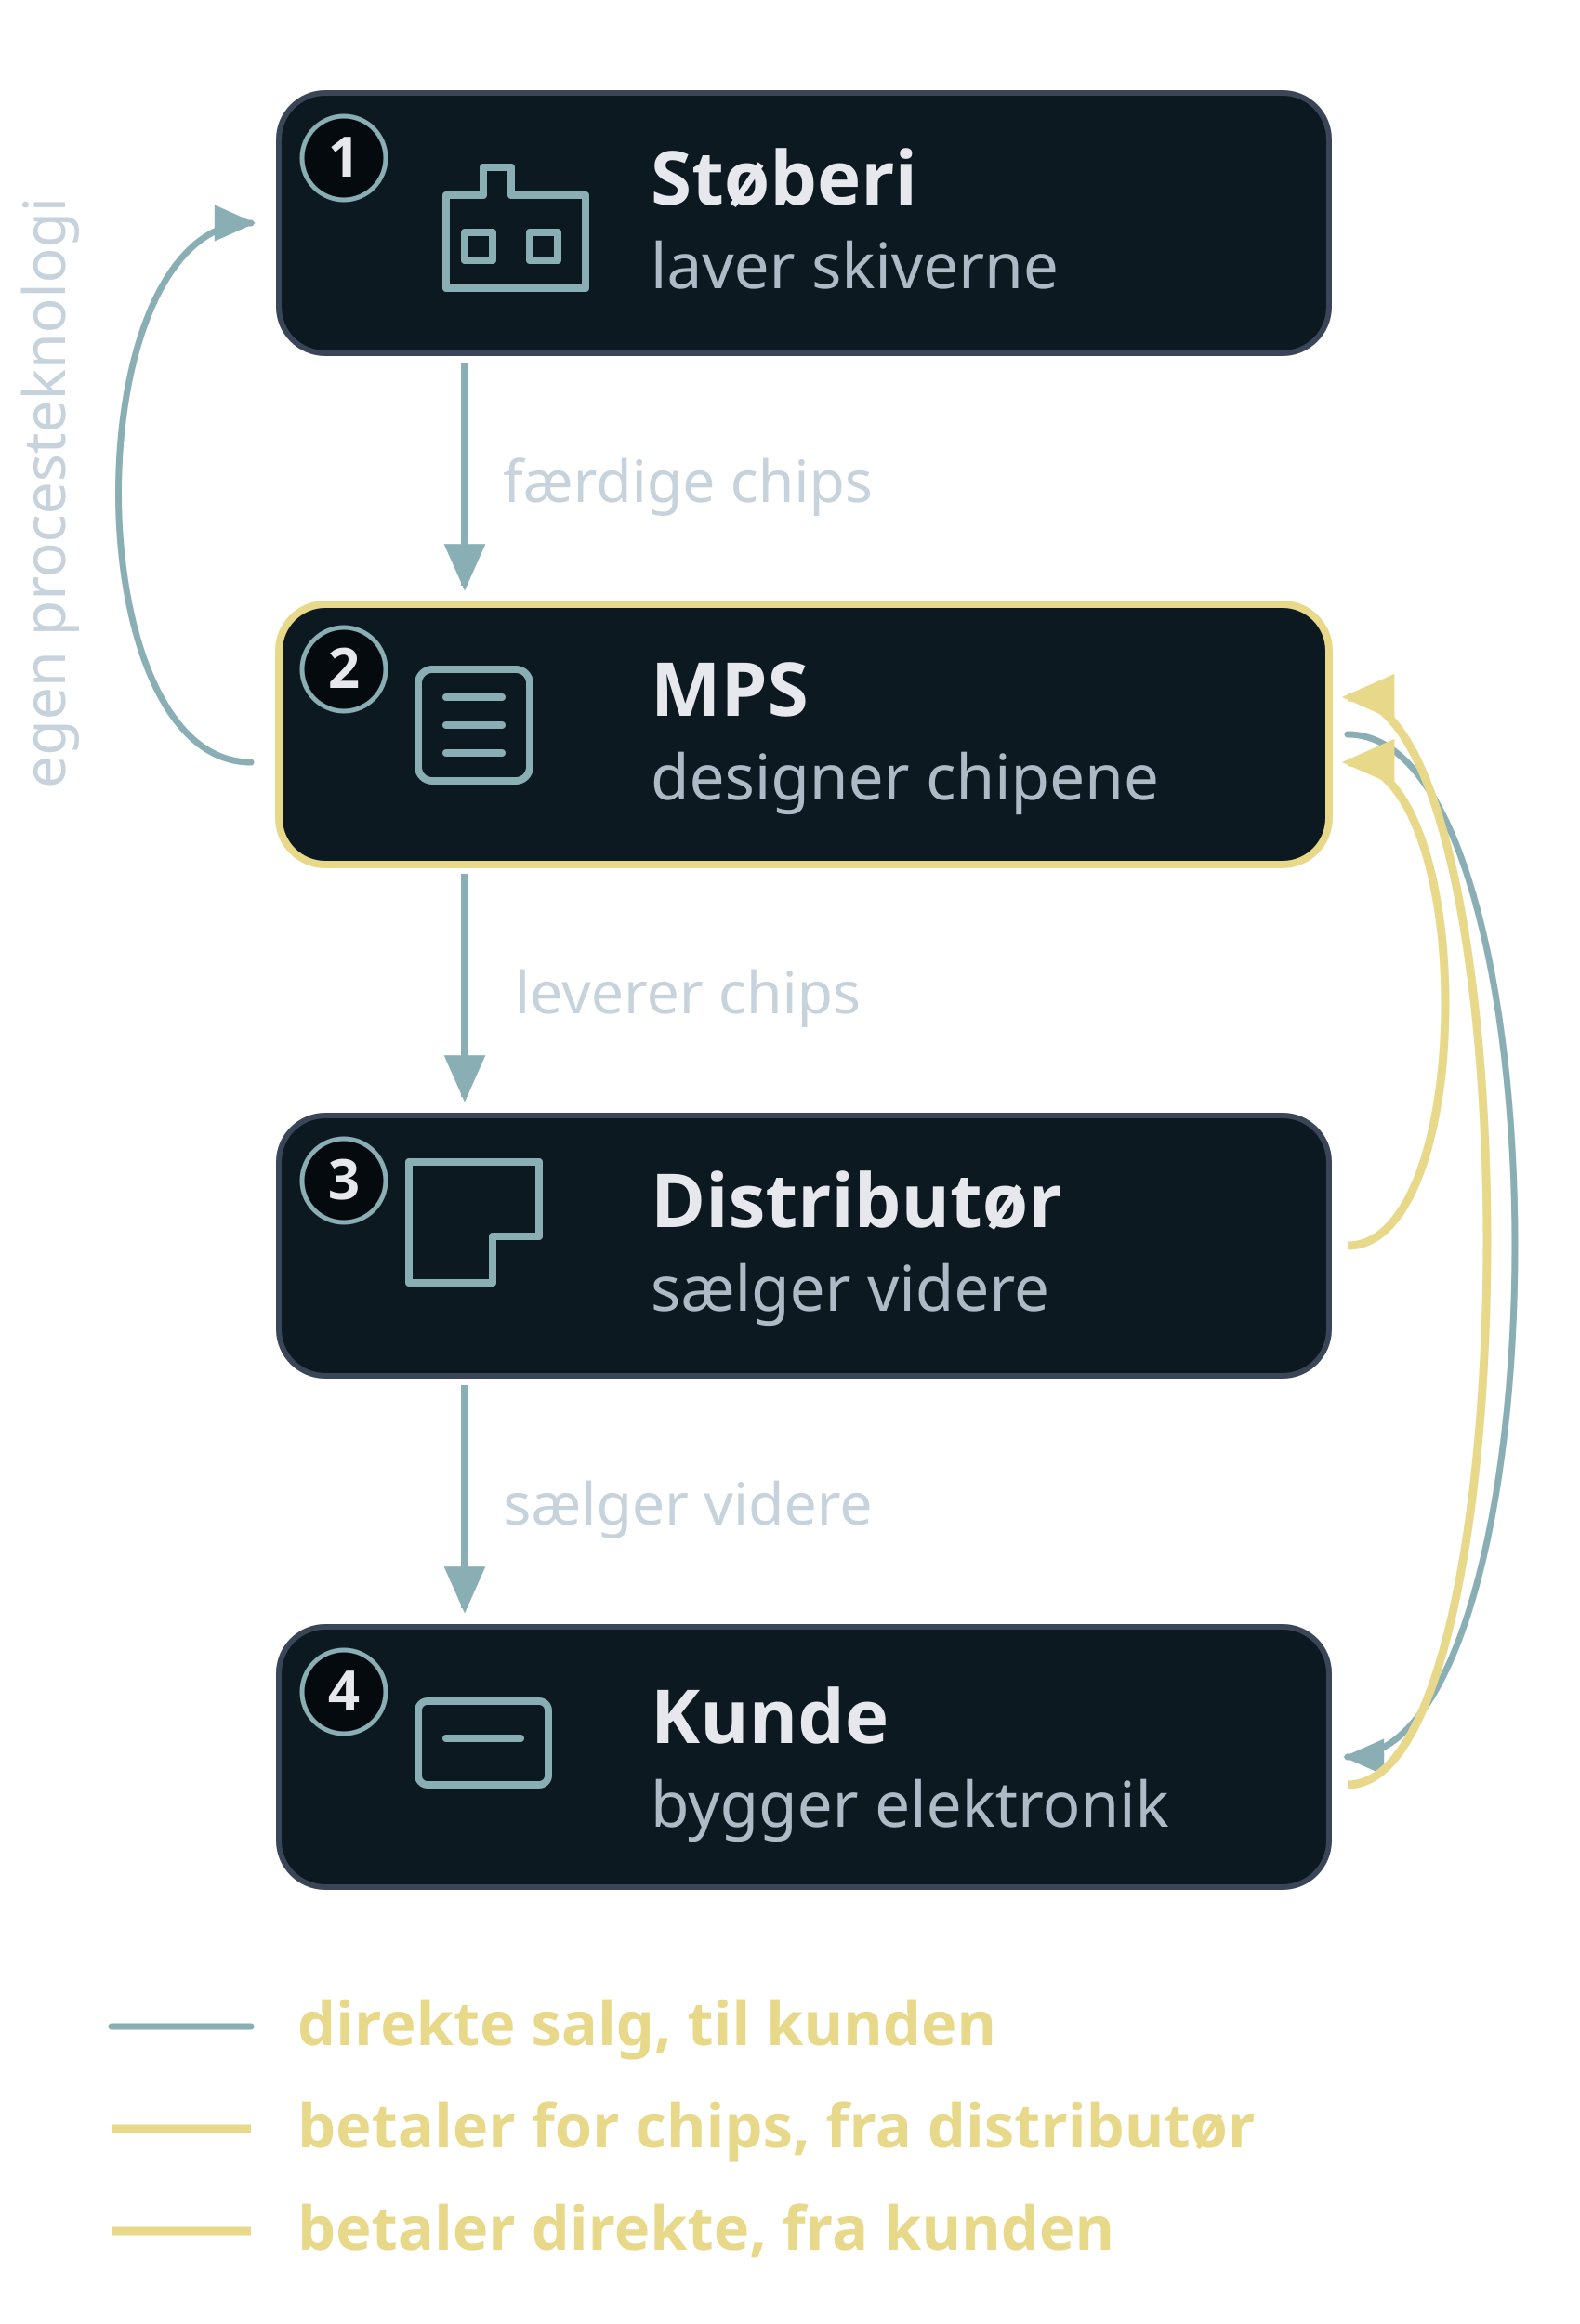
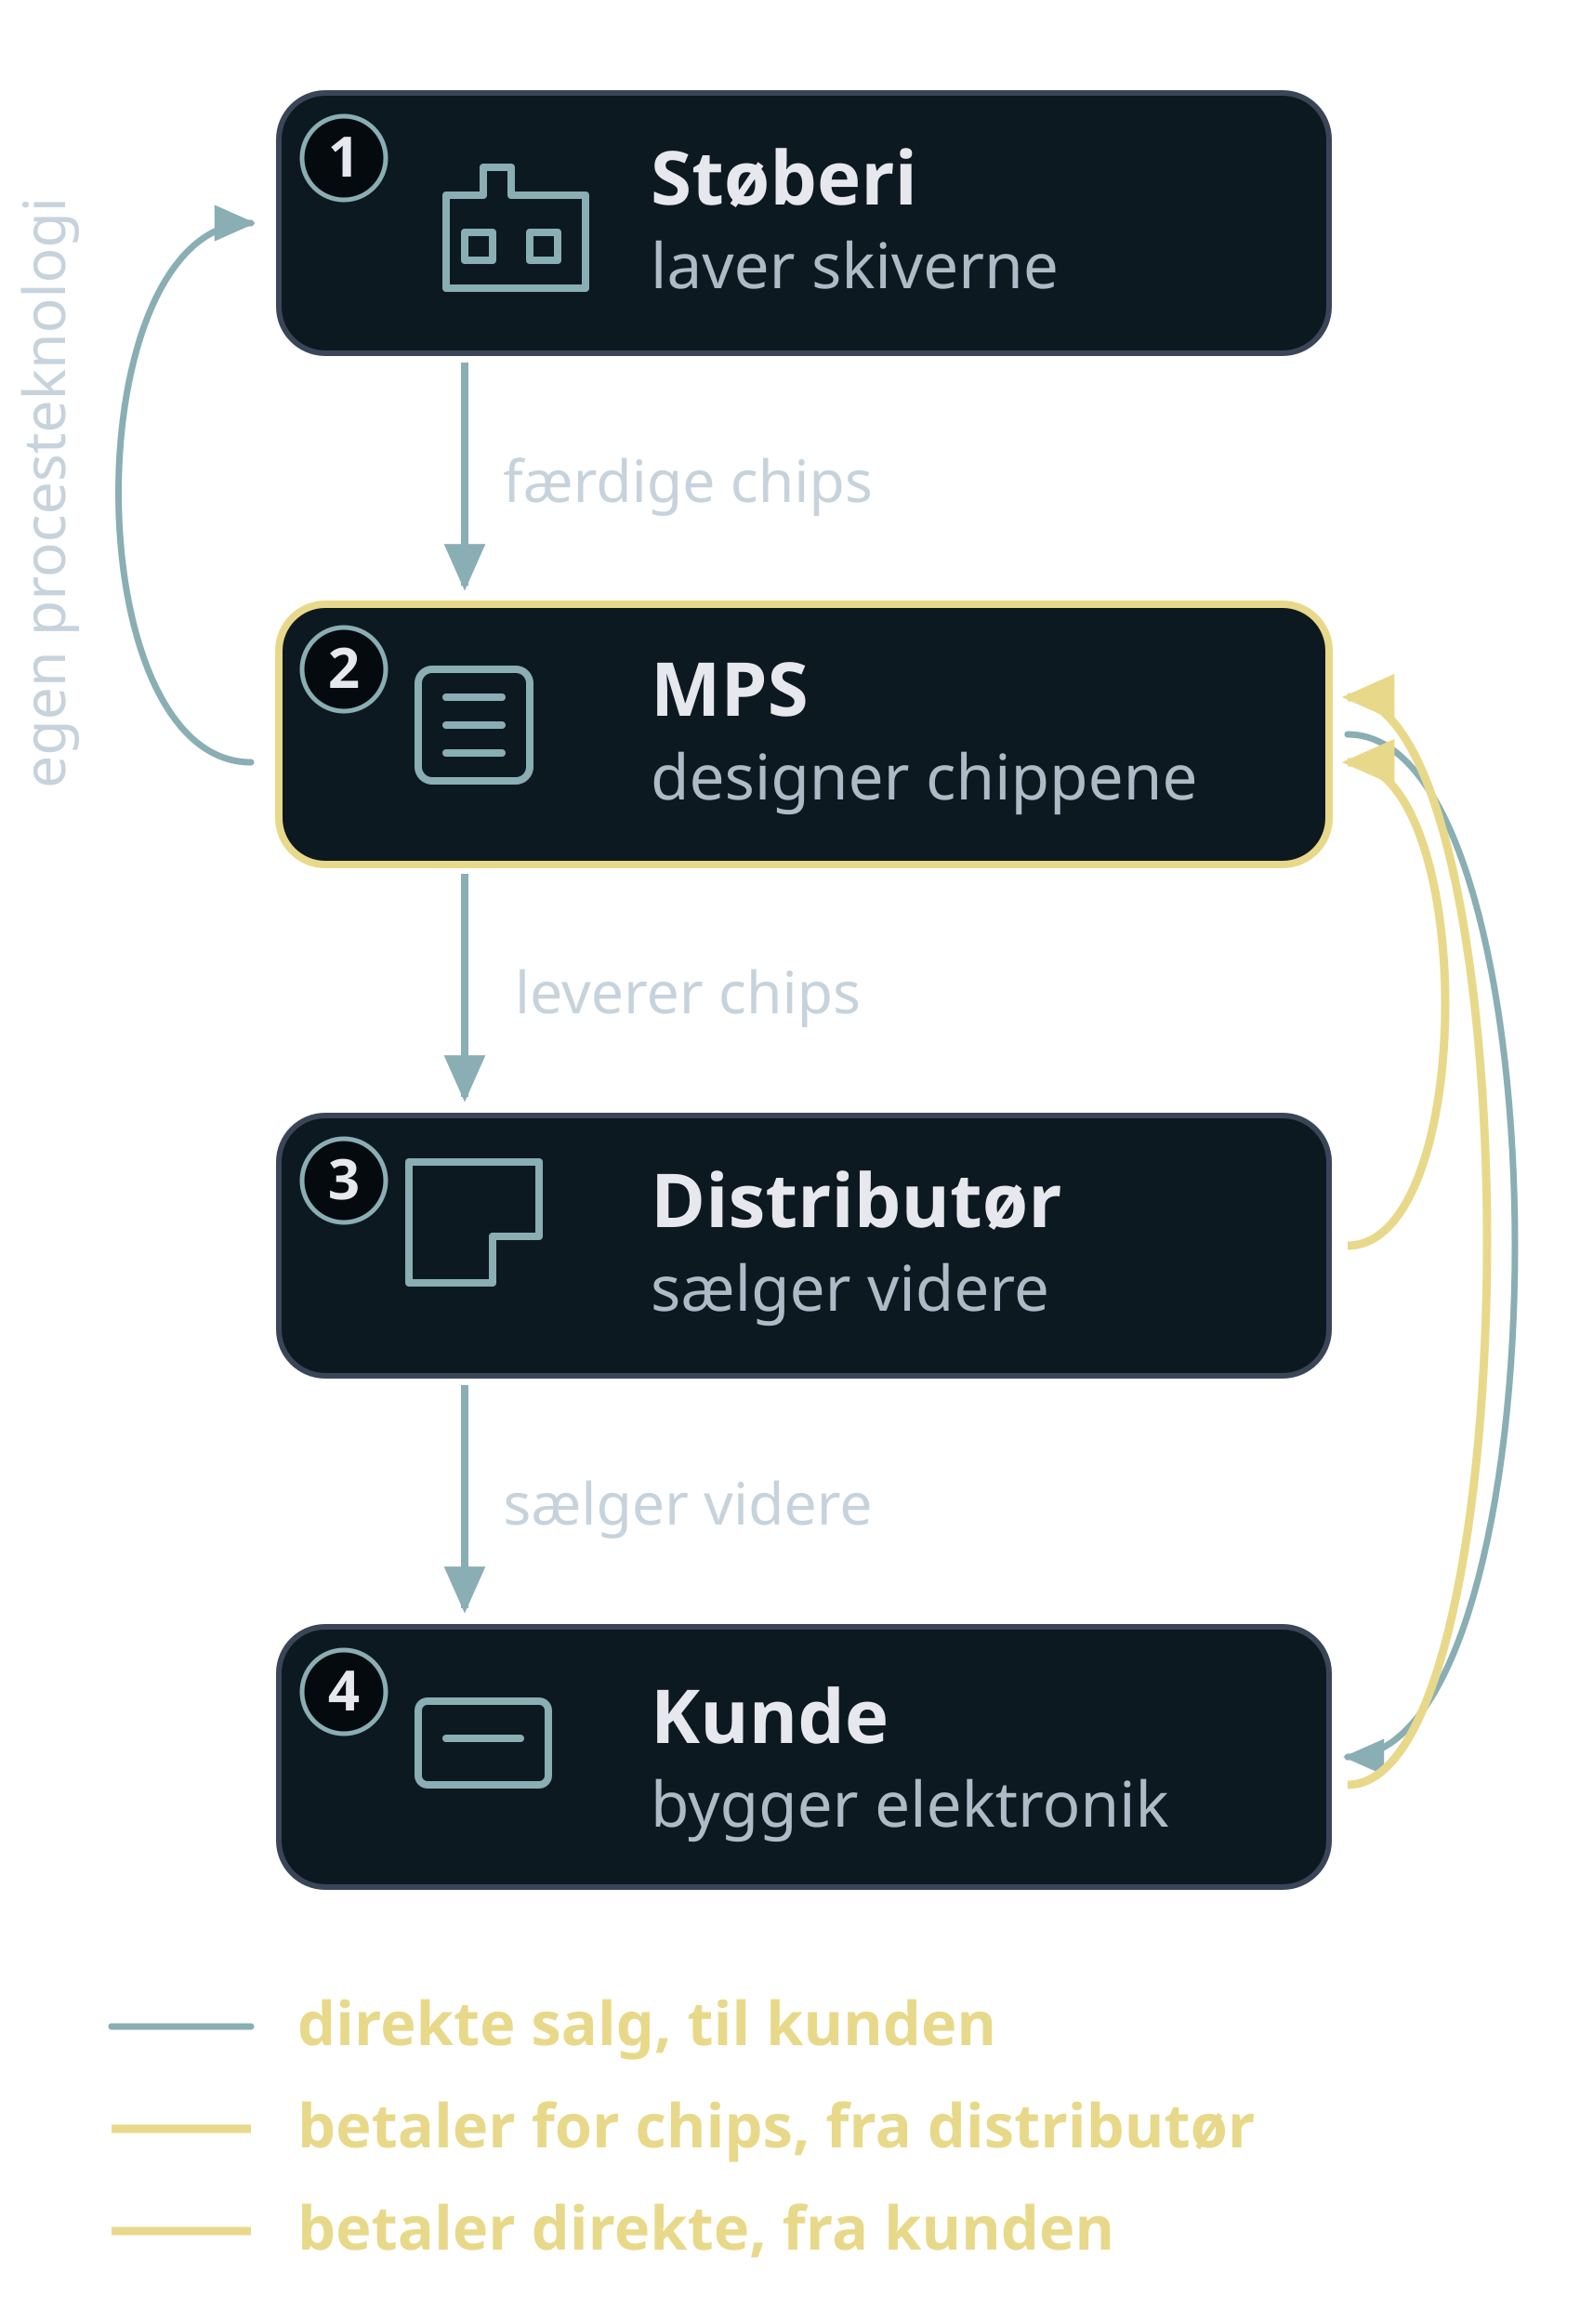
<svg xmlns="http://www.w3.org/2000/svg" class="cr-model cr-model-m" viewBox="0 0 340 500" role="img" aria-labelledby="cr-model-m-t">
  <defs>
    <marker id="cr-pil-m" viewBox="0 0 10 10" refX="8" refY="5" markerWidth="7" markerHeight="7" orient="auto-start-reverse">
      <path d="M0,1 L9,5 L0,9 z" fill="#89aeb4" />
    </marker>
    <marker id="cr-pil-gm" viewBox="0 0 10 10" refX="8" refY="5" markerWidth="7" markerHeight="7" orient="auto-start-reverse">
      <path d="M0,1 L9,5 L0,9 z" fill="#e8d98a" />
    </marker>
  </defs>
  <style>
.cr-model-m .t{text-anchor:start;font:600 16px "DM Sans",sans-serif;fill:#e6e8ed}
.cr-model-m .s{text-anchor:start;font:400 13.5px "DM Sans",sans-serif;fill:#aebbc7}
.cr-model-m .pr{text-anchor:middle;font:500 12.5px "DM Sans",sans-serif;fill:#c7d3dc}
.cr-model-m .pg{text-anchor:start;font:600 13px "DM Sans",sans-serif;fill:#e8d98a}
.cr-model-m .k{fill:#0d1921;stroke:#3a4658;stroke-width:1.2}
.cr-model-m .ik{fill:none;stroke:#89aeb4;stroke-width:1.6;stroke-linecap:round;stroke-linejoin:round}
.cr-model-m .l{fill:none;stroke:#89aeb4;stroke-width:1.6}
.cr-model-m .ld{fill:none;stroke:#89aeb4;stroke-width:1.4;stroke-linecap:round}
.cr-model-m .g1{fill:none;stroke:#e8d98a;stroke-width:1.8}
.cr-model-m .g2{fill:none;stroke:#e8d98a;stroke-width:1.8}
.cr-model-m .nr{fill:#050a0f;stroke:#89aeb4;stroke-width:1}
.cr-model-m .nrt{font:600 12px "DM Sans",sans-serif;fill:#e6e8ed;text-anchor:middle}
</style>
  <path class="ld" d="M54,164 C16,164 16,48 54,48" marker-end="url(#cr-pil-m)" />
  <text class="pr" transform="translate(14,106) rotate(-90)">egen procesteknologi</text>
  <rect class="k" x="60" y="20" width="226" height="56" rx="10" />
  <circle class="nr" cx="74" cy="34" r="9" />
  <text class="nrt" x="74" y="38">1</text>
  <path class="ik" d="M96,62 V42 H104 V36 H110 V42 H126 V62 Z M100,50h6v6h-6z M114,50h6v6h-6z" />
  <text class="t" x="140" y="44">Støberi</text>
  <text class="s" x="140" y="62">laver skiverne</text>
  <path class="l" d="M100,78 V126" marker-end="url(#cr-pil-m)" />
  <text class="pr" x="148" y="108">færdige chips</text>
  <rect class="k" x="60" y="130" width="226" height="56" rx="10" style="stroke:#e8d98a;stroke-width:1.6" />
  <circle class="nr" cx="74" cy="144" r="9" />
  <text class="nrt" x="74" y="148">2</text>
  <rect class="ik" x="90" y="144" width="24" height="24" rx="3" />
  <path class="ik" d="M96,150h12M96,156h12M96,162h12" />
  <text class="t" x="140" y="154">MPS</text>
-   <text class="s" x="140" y="172">designer chipene</text>
+   <text class="s" x="140" y="172">designer chippene</text>
  <path class="l" d="M100,188 V236" marker-end="url(#cr-pil-m)" />
  <text class="pr" x="148" y="218">leverer chips</text>
  <rect class="k" x="60" y="240" width="226" height="56" rx="10" />
  <circle class="nr" cx="74" cy="254" r="9" />
  <text class="nrt" x="74" y="258">3</text>
  <path class="ik" d="M88,250 h28 v16 h-10 v10 h-18 z" />
  <text class="t" x="140" y="264">Distributør</text>
  <text class="s" x="140" y="282">sælger videre</text>
  <path class="l" d="M100,298 V346" marker-end="url(#cr-pil-m)" />
  <text class="pr" x="148" y="328">sælger videre</text>
  <rect class="k" x="60" y="350" width="226" height="56" rx="10" />
  <circle class="nr" cx="74" cy="364" r="9" />
  <text class="nrt" x="74" y="368">4</text>
  <rect class="ik" x="90" y="366" width="28" height="18" rx="2" />
  <path class="ik" d="M96,374h16" />
  <text class="t" x="140" y="375">Kunde</text>
  <text class="s" x="140" y="393">bygger elektronik</text>
  <path class="ld" d="M290,158 C338,158 338,378 290,378" marker-end="url(#cr-pil-m)" />
  <path class="g1" d="M290,268 C318,268 318,164 290,164" marker-end="url(#cr-pil-gm)" />
  <path class="g2" d="M290,384 C330,384 330,150 290,150" marker-end="url(#cr-pil-gm)" />
  <line x1="24" x2="54" y1="436" y2="436" class="ld" />
  <text class="pg" x="64" y="440">direkte salg, til kunden</text>
  <line x1="24" x2="54" y1="458" y2="458" class="g1" />
  <text class="pg" x="64" y="462">betaler for chips, fra distributør</text>
  <line x1="24" x2="54" y1="480" y2="480" class="g2" />
  <text class="pg" x="64" y="484">betaler direkte, fra kunden</text>
</svg>
